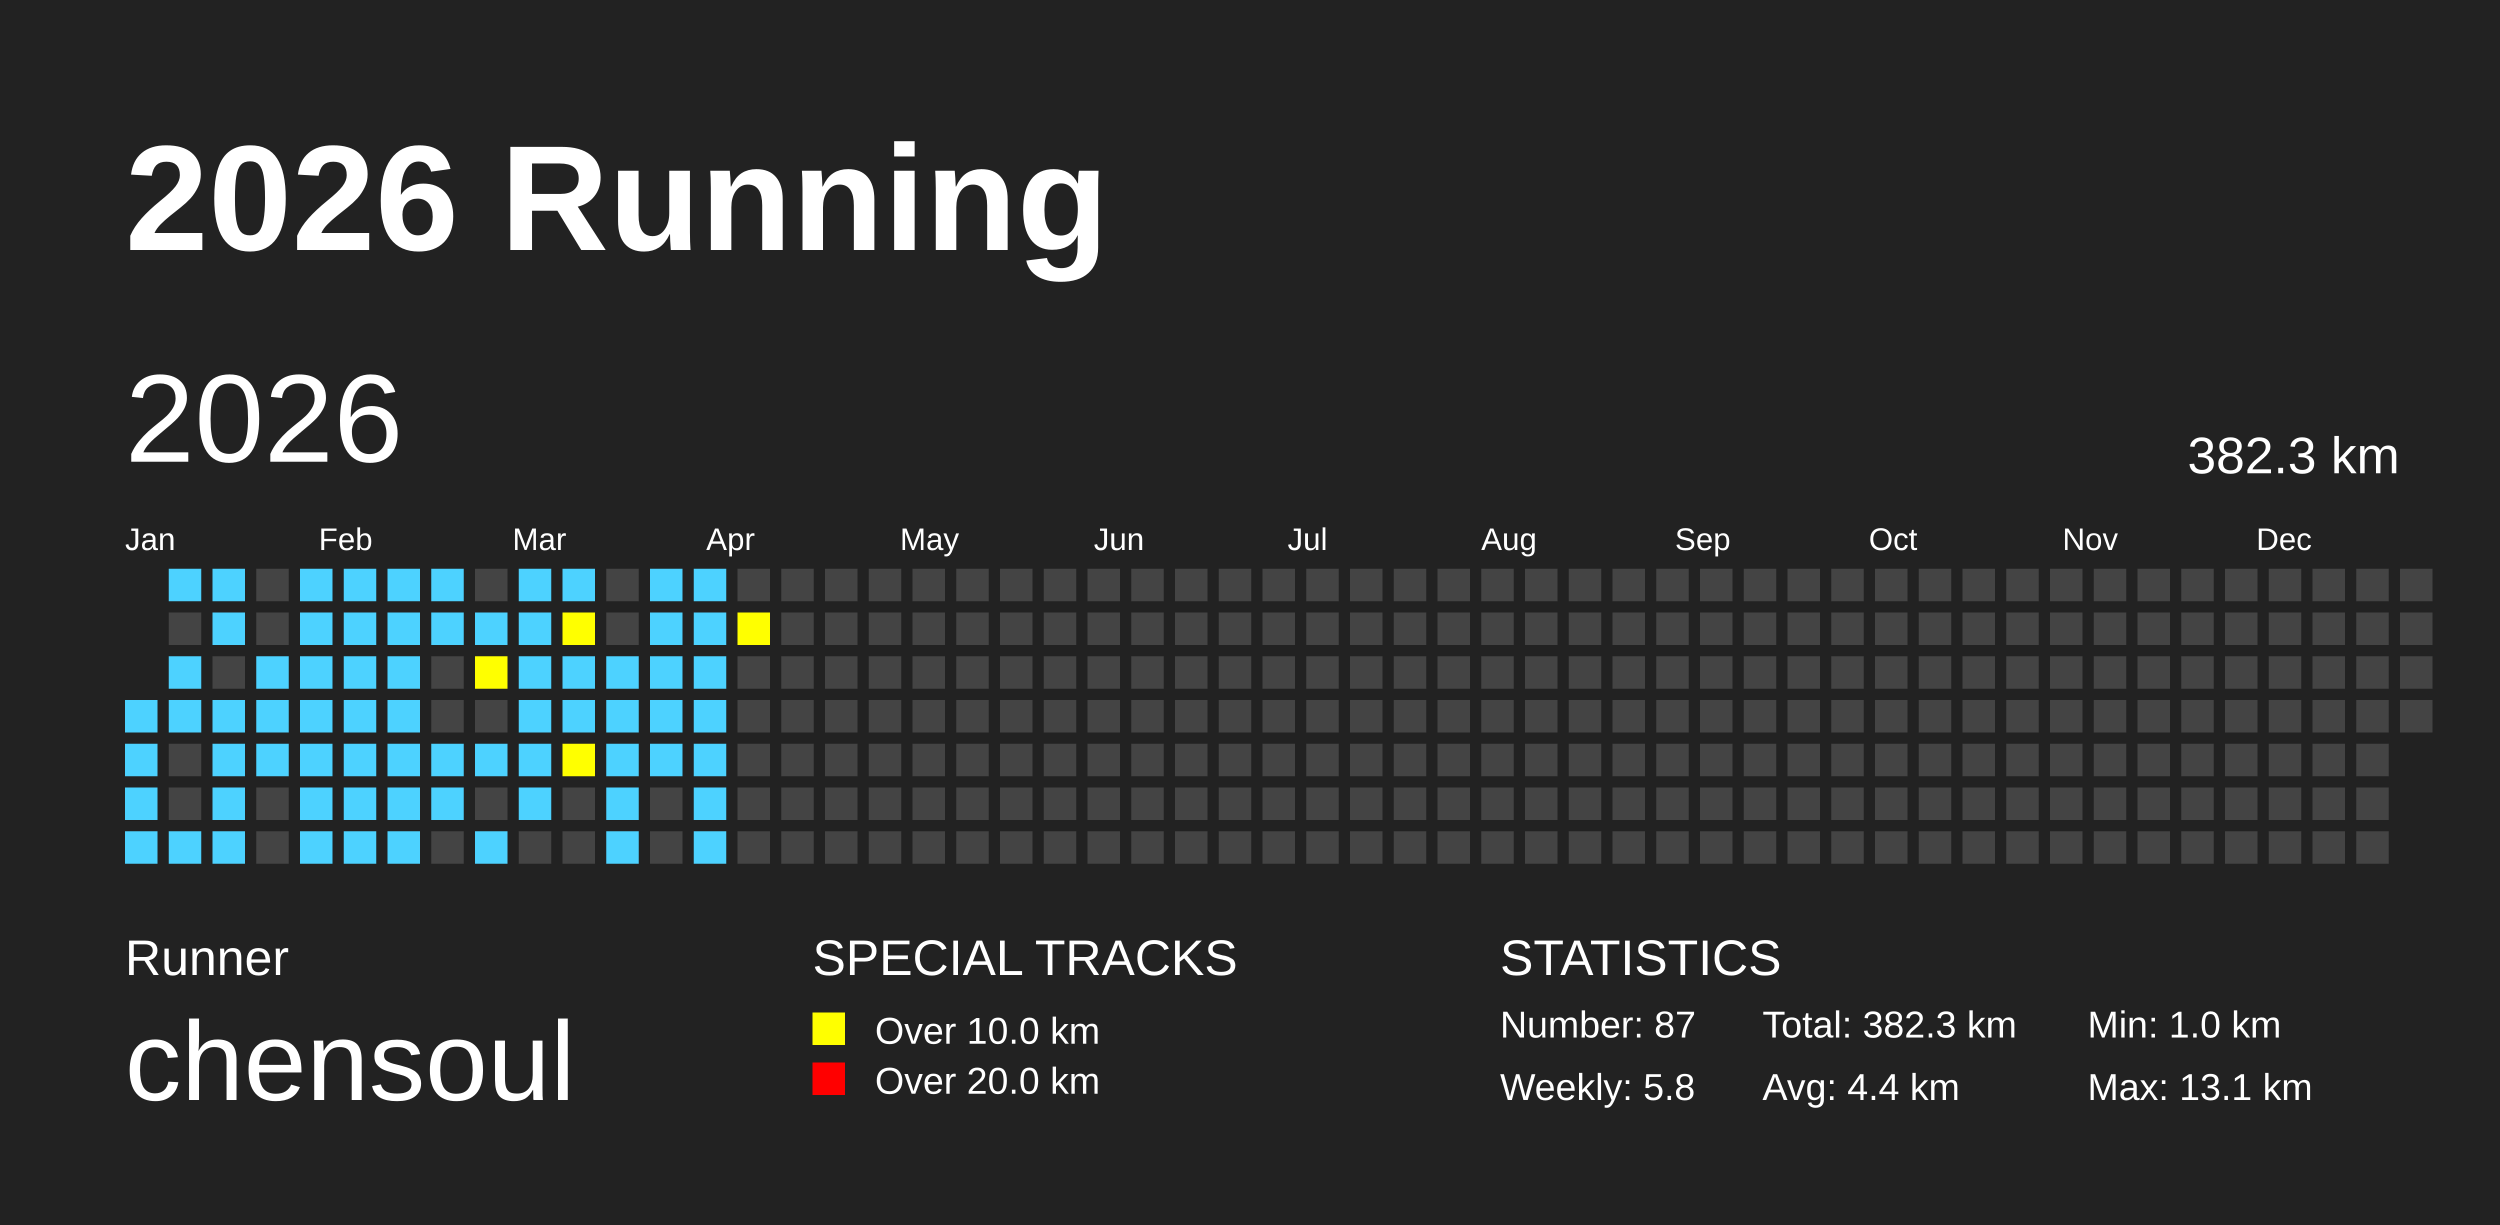
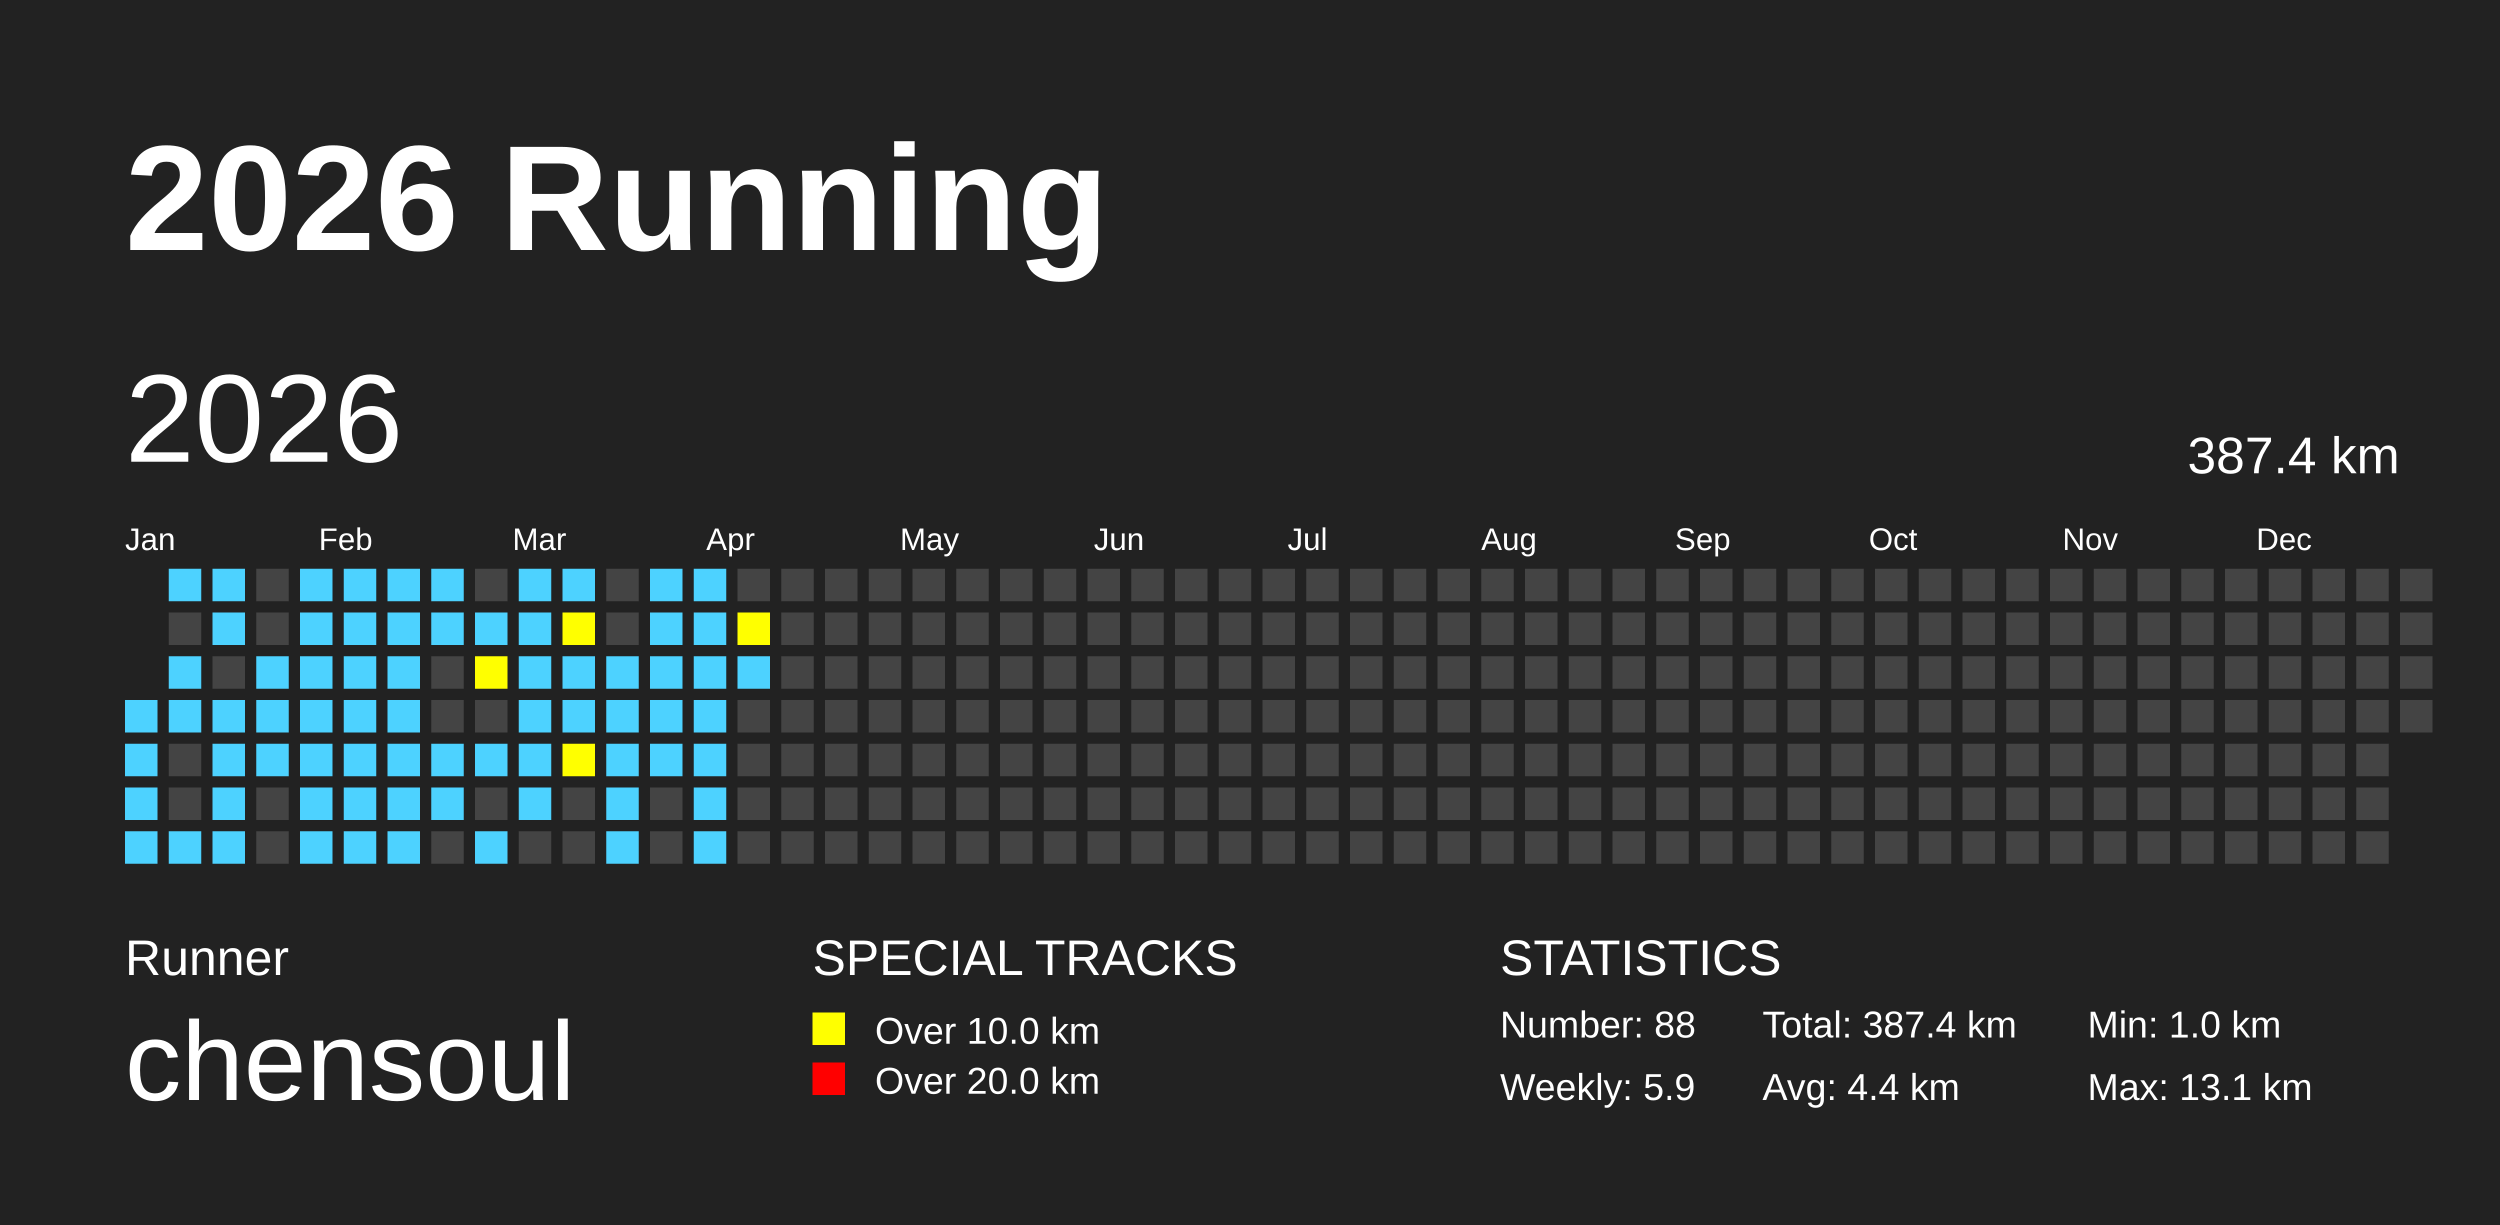
<svg xmlns="http://www.w3.org/2000/svg" baseProfile="full" height="98mm" version="1.1" viewBox="0,0,200,98" width="200mm">
  <defs />
  <rect fill="#222222" height="98" width="200" x="0" y="0" />
  <text fill="#FFFFFF" style="font-size:12px; font-family:Arial; font-weight:bold;" x="10" y="20">2026 Running</text>
  <text fill="#FFFFFF" style="font-size:4px; font-family:Arial" x="10" y="78">Runner</text>
  <text fill="#FFFFFF" style="font-size:9px; font-family:Arial" x="10" y="88">chensoul</text>
  <text fill="#FFFFFF" style="font-size:4px; font-family:Arial" x="65" y="78">SPECIAL TRACKS</text>
  <rect fill="yellow" height="2.6" width="2.6" x="65" y="81" />
  <text fill="#FFFFFF" style="font-size:3px; font-family:Arial" x="70" y="83.5">Over 10.0 km</text>
  <rect fill="red" height="2.6" width="2.6" x="65" y="85" />
  <text fill="#FFFFFF" style="font-size:3px; font-family:Arial" x="70" y="87.5">Over 20.0 km</text>
  <text fill="#FFFFFF" style="font-size:4px; font-family:Arial" x="120" y="78">STATISTICS</text>
-   <text fill="#FFFFFF" style="font-size:3px; font-family:Arial" x="120" y="83">Number: 87</text>
-   <text fill="#FFFFFF" style="font-size:3px; font-family:Arial" x="120" y="88">Weekly: 5.8</text>
-   <text fill="#FFFFFF" style="font-size:3px; font-family:Arial" x="141" y="83">Total: 382.3 km</text>
+   <text fill="#FFFFFF" style="font-size:3px; font-family:Arial" x="120" y="83">Number: 88</text>
+   <text fill="#FFFFFF" style="font-size:3px; font-family:Arial" x="120" y="88">Weekly: 5.9</text>
+   <text fill="#FFFFFF" style="font-size:3px; font-family:Arial" x="141" y="83">Total: 387.4 km</text>
  <text fill="#FFFFFF" style="font-size:3px; font-family:Arial" x="141" y="88">Avg: 4.4 km</text>
  <text fill="#FFFFFF" style="font-size:3px; font-family:Arial" x="167" y="83">Min: 1.0 km</text>
  <text fill="#FFFFFF" style="font-size:3px; font-family:Arial" x="167" y="88">Max: 13.1 km</text>
  <text dominant-baseline="hanging" fill="#FFFFFF" style="font-size:10.0px; font-family:Arial;" x="10" y="30">2026</text>
-   <text dominant-baseline="hanging" fill="#FFFFFF" style="font-size:4.125px; font-family:Arial;" x="175" y="35">382.3 km</text>
+   <text dominant-baseline="hanging" fill="#FFFFFF" style="font-size:4.125px; font-family:Arial;" x="175" y="35">387.4 km</text>
  <text fill="#FFFFFF" style="font-size:2.5px; font-family:Arial" x="10.0" y="44">Jan</text>
  <text fill="#FFFFFF" style="font-size:2.5px; font-family:Arial" x="25.5" y="44">Feb</text>
  <text fill="#FFFFFF" style="font-size:2.5px; font-family:Arial" x="41.0" y="44">Mar</text>
  <text fill="#FFFFFF" style="font-size:2.5px; font-family:Arial" x="56.5" y="44">Apr</text>
  <text fill="#FFFFFF" style="font-size:2.5px; font-family:Arial" x="72.0" y="44">May</text>
  <text fill="#FFFFFF" style="font-size:2.5px; font-family:Arial" x="87.5" y="44">Jun</text>
  <text fill="#FFFFFF" style="font-size:2.5px; font-family:Arial" x="103.0" y="44">Jul</text>
  <text fill="#FFFFFF" style="font-size:2.5px; font-family:Arial" x="118.5" y="44">Aug</text>
  <text fill="#FFFFFF" style="font-size:2.5px; font-family:Arial" x="134.0" y="44">Sep</text>
  <text fill="#FFFFFF" style="font-size:2.5px; font-family:Arial" x="149.5" y="44">Oct</text>
  <text fill="#FFFFFF" style="font-size:2.5px; font-family:Arial" x="165.0" y="44">Nov</text>
  <text fill="#FFFFFF" style="font-size:2.5px; font-family:Arial" x="180.5" y="44">Dec</text>
  <rect fill="#4DD2FF" height="2.6" width="2.6" x="10.0" y="56.0" />
  <rect fill="#4DD2FF" height="2.6" width="2.6" x="10.0" y="59.5" />
  <rect fill="#4DD2FF" height="2.6" width="2.6" x="10.0" y="63.0" />
  <rect fill="#4DD2FF" height="2.6" width="2.6" x="10.0" y="66.5" />
  <rect fill="#4DD2FF" height="2.6" width="2.6" x="13.5" y="45.5" />
  <rect fill="#444444" height="2.6" width="2.6" x="13.5" y="49.0" />
  <rect fill="#4DD2FF" height="2.6" width="2.6" x="13.5" y="52.5" />
  <rect fill="#4DD2FF" height="2.6" width="2.6" x="13.5" y="56.0" />
  <rect fill="#444444" height="2.6" width="2.6" x="13.5" y="59.5" />
  <rect fill="#444444" height="2.6" width="2.6" x="13.5" y="63.0" />
  <rect fill="#4DD2FF" height="2.6" width="2.6" x="13.5" y="66.5" />
  <rect fill="#4DD2FF" height="2.6" width="2.6" x="17.0" y="45.5" />
  <rect fill="#4DD2FF" height="2.6" width="2.6" x="17.0" y="49.0" />
  <rect fill="#444444" height="2.6" width="2.6" x="17.0" y="52.5" />
  <rect fill="#4DD2FF" height="2.6" width="2.6" x="17.0" y="56.0" />
  <rect fill="#4DD2FF" height="2.6" width="2.6" x="17.0" y="59.5" />
  <rect fill="#4DD2FF" height="2.6" width="2.6" x="17.0" y="63.0" />
  <rect fill="#4DD2FF" height="2.6" width="2.6" x="17.0" y="66.5" />
  <rect fill="#444444" height="2.6" width="2.6" x="20.5" y="45.5" />
  <rect fill="#444444" height="2.6" width="2.6" x="20.5" y="49.0" />
  <rect fill="#4DD2FF" height="2.6" width="2.6" x="20.5" y="52.5" />
  <rect fill="#4DD2FF" height="2.6" width="2.6" x="20.5" y="56.0" />
  <rect fill="#4DD2FF" height="2.6" width="2.6" x="20.5" y="59.5" />
  <rect fill="#444444" height="2.6" width="2.6" x="20.5" y="63.0" />
  <rect fill="#444444" height="2.6" width="2.6" x="20.5" y="66.5" />
  <rect fill="#4DD2FF" height="2.6" width="2.6" x="24.0" y="45.5" />
  <rect fill="#4DD2FF" height="2.6" width="2.6" x="24.0" y="49.0" />
  <rect fill="#4DD2FF" height="2.6" width="2.6" x="24.0" y="52.5" />
  <rect fill="#4DD2FF" height="2.6" width="2.6" x="24.0" y="56.0" />
  <rect fill="#4DD2FF" height="2.6" width="2.6" x="24.0" y="59.5" />
  <rect fill="#4DD2FF" height="2.6" width="2.6" x="24.0" y="63.0" />
  <rect fill="#4DD2FF" height="2.6" width="2.6" x="24.0" y="66.5" />
  <rect fill="#4DD2FF" height="2.6" width="2.6" x="27.5" y="45.5" />
  <rect fill="#4DD2FF" height="2.6" width="2.6" x="27.5" y="49.0" />
  <rect fill="#4DD2FF" height="2.6" width="2.6" x="27.5" y="52.5" />
  <rect fill="#4DD2FF" height="2.6" width="2.6" x="27.5" y="56.0" />
  <rect fill="#4DD2FF" height="2.6" width="2.6" x="27.5" y="59.5" />
  <rect fill="#4DD2FF" height="2.6" width="2.6" x="27.5" y="63.0" />
  <rect fill="#4DD2FF" height="2.6" width="2.6" x="27.5" y="66.5" />
  <rect fill="#4DD2FF" height="2.6" width="2.6" x="31.0" y="45.5" />
  <rect fill="#4DD2FF" height="2.6" width="2.6" x="31.0" y="49.0" />
  <rect fill="#4DD2FF" height="2.6" width="2.6" x="31.0" y="52.5" />
  <rect fill="#4DD2FF" height="2.6" width="2.6" x="31.0" y="56.0" />
  <rect fill="#4DD2FF" height="2.6" width="2.6" x="31.0" y="59.5" />
  <rect fill="#4DD2FF" height="2.6" width="2.6" x="31.0" y="63.0" />
  <rect fill="#4DD2FF" height="2.6" width="2.6" x="31.0" y="66.5" />
  <rect fill="#4DD2FF" height="2.6" width="2.6" x="34.5" y="45.5" />
  <rect fill="#4DD2FF" height="2.6" width="2.6" x="34.5" y="49.0" />
  <rect fill="#444444" height="2.6" width="2.6" x="34.5" y="52.5" />
  <rect fill="#444444" height="2.6" width="2.6" x="34.5" y="56.0" />
  <rect fill="#4DD2FF" height="2.6" width="2.6" x="34.5" y="59.5" />
  <rect fill="#4DD2FF" height="2.6" width="2.6" x="34.5" y="63.0" />
  <rect fill="#444444" height="2.6" width="2.6" x="34.5" y="66.5" />
  <rect fill="#444444" height="2.6" width="2.6" x="38.0" y="45.5" />
  <rect fill="#4DD2FF" height="2.6" width="2.6" x="38.0" y="49.0" />
  <rect fill="yellow" height="2.6" width="2.6" x="38.0" y="52.5" />
  <rect fill="#444444" height="2.6" width="2.6" x="38.0" y="56.0" />
  <rect fill="#4DD2FF" height="2.6" width="2.6" x="38.0" y="59.5" />
  <rect fill="#444444" height="2.6" width="2.6" x="38.0" y="63.0" />
  <rect fill="#4DD2FF" height="2.6" width="2.6" x="38.0" y="66.5" />
  <rect fill="#4DD2FF" height="2.6" width="2.6" x="41.5" y="45.5" />
  <rect fill="#4DD2FF" height="2.6" width="2.6" x="41.5" y="49.0" />
  <rect fill="#4DD2FF" height="2.6" width="2.6" x="41.5" y="52.5" />
  <rect fill="#4DD2FF" height="2.6" width="2.6" x="41.5" y="56.0" />
  <rect fill="#4DD2FF" height="2.6" width="2.6" x="41.5" y="59.5" />
  <rect fill="#4DD2FF" height="2.6" width="2.6" x="41.5" y="63.0" />
  <rect fill="#444444" height="2.6" width="2.6" x="41.5" y="66.5" />
  <rect fill="#4DD2FF" height="2.6" width="2.6" x="45.0" y="45.5" />
  <rect fill="yellow" height="2.6" width="2.6" x="45.0" y="49.0" />
  <rect fill="#4DD2FF" height="2.6" width="2.6" x="45.0" y="52.5" />
  <rect fill="#4DD2FF" height="2.6" width="2.6" x="45.0" y="56.0" />
  <rect fill="yellow" height="2.6" width="2.6" x="45.0" y="59.5" />
  <rect fill="#444444" height="2.6" width="2.6" x="45.0" y="63.0" />
  <rect fill="#444444" height="2.6" width="2.6" x="45.0" y="66.5" />
  <rect fill="#444444" height="2.6" width="2.6" x="48.5" y="45.5" />
  <rect fill="#444444" height="2.6" width="2.6" x="48.5" y="49.0" />
  <rect fill="#4DD2FF" height="2.6" width="2.6" x="48.5" y="52.5" />
  <rect fill="#4DD2FF" height="2.6" width="2.6" x="48.5" y="56.0" />
  <rect fill="#4DD2FF" height="2.6" width="2.6" x="48.5" y="59.5" />
  <rect fill="#4DD2FF" height="2.6" width="2.6" x="48.5" y="63.0" />
  <rect fill="#4DD2FF" height="2.6" width="2.6" x="48.5" y="66.5" />
  <rect fill="#4DD2FF" height="2.6" width="2.6" x="52.0" y="45.5" />
  <rect fill="#4DD2FF" height="2.6" width="2.6" x="52.0" y="49.0" />
  <rect fill="#4DD2FF" height="2.6" width="2.6" x="52.0" y="52.5" />
  <rect fill="#4DD2FF" height="2.6" width="2.6" x="52.0" y="56.0" />
  <rect fill="#4DD2FF" height="2.6" width="2.6" x="52.0" y="59.5" />
  <rect fill="#444444" height="2.6" width="2.6" x="52.0" y="63.0" />
  <rect fill="#444444" height="2.6" width="2.6" x="52.0" y="66.5" />
  <rect fill="#4DD2FF" height="2.6" width="2.6" x="55.5" y="45.5" />
  <rect fill="#4DD2FF" height="2.6" width="2.6" x="55.5" y="49.0" />
  <rect fill="#4DD2FF" height="2.6" width="2.6" x="55.5" y="52.5" />
  <rect fill="#4DD2FF" height="2.6" width="2.6" x="55.5" y="56.0" />
  <rect fill="#4DD2FF" height="2.6" width="2.6" x="55.5" y="59.5" />
  <rect fill="#4DD2FF" height="2.6" width="2.6" x="55.5" y="63.0" />
  <rect fill="#4DD2FF" height="2.6" width="2.6" x="55.5" y="66.5" />
  <rect fill="#444444" height="2.6" width="2.6" x="59.0" y="45.5" />
  <rect fill="yellow" height="2.6" width="2.6" x="59.0" y="49.0" />
-   <rect fill="#444444" height="2.6" width="2.6" x="59.0" y="52.5" />
+   <rect fill="#4DD2FF" height="2.6" width="2.6" x="59.0" y="52.5" />
  <rect fill="#444444" height="2.6" width="2.6" x="59.0" y="56.0" />
  <rect fill="#444444" height="2.6" width="2.6" x="59.0" y="59.5" />
  <rect fill="#444444" height="2.6" width="2.6" x="59.0" y="63.0" />
  <rect fill="#444444" height="2.6" width="2.6" x="59.0" y="66.5" />
  <rect fill="#444444" height="2.6" width="2.6" x="62.5" y="45.5" />
  <rect fill="#444444" height="2.6" width="2.6" x="62.5" y="49.0" />
  <rect fill="#444444" height="2.6" width="2.6" x="62.5" y="52.5" />
  <rect fill="#444444" height="2.6" width="2.6" x="62.5" y="56.0" />
  <rect fill="#444444" height="2.6" width="2.6" x="62.5" y="59.5" />
  <rect fill="#444444" height="2.6" width="2.6" x="62.5" y="63.0" />
  <rect fill="#444444" height="2.6" width="2.6" x="62.5" y="66.5" />
  <rect fill="#444444" height="2.6" width="2.6" x="66.0" y="45.5" />
  <rect fill="#444444" height="2.6" width="2.6" x="66.0" y="49.0" />
  <rect fill="#444444" height="2.6" width="2.6" x="66.0" y="52.5" />
  <rect fill="#444444" height="2.6" width="2.6" x="66.0" y="56.0" />
  <rect fill="#444444" height="2.6" width="2.6" x="66.0" y="59.5" />
  <rect fill="#444444" height="2.6" width="2.6" x="66.0" y="63.0" />
  <rect fill="#444444" height="2.6" width="2.6" x="66.0" y="66.5" />
  <rect fill="#444444" height="2.6" width="2.6" x="69.5" y="45.5" />
  <rect fill="#444444" height="2.6" width="2.6" x="69.5" y="49.0" />
  <rect fill="#444444" height="2.6" width="2.6" x="69.5" y="52.5" />
  <rect fill="#444444" height="2.6" width="2.6" x="69.5" y="56.0" />
  <rect fill="#444444" height="2.6" width="2.6" x="69.5" y="59.5" />
  <rect fill="#444444" height="2.6" width="2.6" x="69.5" y="63.0" />
  <rect fill="#444444" height="2.6" width="2.6" x="69.5" y="66.5" />
  <rect fill="#444444" height="2.6" width="2.6" x="73.0" y="45.5" />
  <rect fill="#444444" height="2.6" width="2.6" x="73.0" y="49.0" />
  <rect fill="#444444" height="2.6" width="2.6" x="73.0" y="52.5" />
  <rect fill="#444444" height="2.6" width="2.6" x="73.0" y="56.0" />
  <rect fill="#444444" height="2.6" width="2.6" x="73.0" y="59.5" />
  <rect fill="#444444" height="2.6" width="2.6" x="73.0" y="63.0" />
  <rect fill="#444444" height="2.6" width="2.6" x="73.0" y="66.5" />
  <rect fill="#444444" height="2.6" width="2.6" x="76.5" y="45.5" />
  <rect fill="#444444" height="2.6" width="2.6" x="76.5" y="49.0" />
  <rect fill="#444444" height="2.6" width="2.6" x="76.5" y="52.5" />
  <rect fill="#444444" height="2.6" width="2.6" x="76.5" y="56.0" />
  <rect fill="#444444" height="2.6" width="2.6" x="76.5" y="59.5" />
  <rect fill="#444444" height="2.6" width="2.6" x="76.5" y="63.0" />
  <rect fill="#444444" height="2.6" width="2.6" x="76.5" y="66.5" />
  <rect fill="#444444" height="2.6" width="2.6" x="80.0" y="45.5" />
  <rect fill="#444444" height="2.6" width="2.6" x="80.0" y="49.0" />
  <rect fill="#444444" height="2.6" width="2.6" x="80.0" y="52.5" />
  <rect fill="#444444" height="2.6" width="2.6" x="80.0" y="56.0" />
  <rect fill="#444444" height="2.6" width="2.6" x="80.0" y="59.5" />
  <rect fill="#444444" height="2.6" width="2.6" x="80.0" y="63.0" />
  <rect fill="#444444" height="2.6" width="2.6" x="80.0" y="66.5" />
  <rect fill="#444444" height="2.6" width="2.6" x="83.5" y="45.5" />
  <rect fill="#444444" height="2.6" width="2.6" x="83.5" y="49.0" />
  <rect fill="#444444" height="2.6" width="2.6" x="83.5" y="52.5" />
  <rect fill="#444444" height="2.6" width="2.6" x="83.5" y="56.0" />
  <rect fill="#444444" height="2.6" width="2.6" x="83.5" y="59.5" />
  <rect fill="#444444" height="2.6" width="2.6" x="83.5" y="63.0" />
  <rect fill="#444444" height="2.6" width="2.6" x="83.5" y="66.5" />
  <rect fill="#444444" height="2.6" width="2.6" x="87.0" y="45.5" />
  <rect fill="#444444" height="2.6" width="2.6" x="87.0" y="49.0" />
  <rect fill="#444444" height="2.6" width="2.6" x="87.0" y="52.5" />
  <rect fill="#444444" height="2.6" width="2.6" x="87.0" y="56.0" />
  <rect fill="#444444" height="2.6" width="2.6" x="87.0" y="59.5" />
  <rect fill="#444444" height="2.6" width="2.6" x="87.0" y="63.0" />
  <rect fill="#444444" height="2.6" width="2.6" x="87.0" y="66.5" />
  <rect fill="#444444" height="2.6" width="2.6" x="90.5" y="45.5" />
  <rect fill="#444444" height="2.6" width="2.6" x="90.5" y="49.0" />
  <rect fill="#444444" height="2.6" width="2.6" x="90.5" y="52.5" />
  <rect fill="#444444" height="2.6" width="2.6" x="90.5" y="56.0" />
  <rect fill="#444444" height="2.6" width="2.6" x="90.5" y="59.5" />
  <rect fill="#444444" height="2.6" width="2.6" x="90.5" y="63.0" />
  <rect fill="#444444" height="2.6" width="2.6" x="90.5" y="66.5" />
  <rect fill="#444444" height="2.6" width="2.6" x="94.0" y="45.5" />
  <rect fill="#444444" height="2.6" width="2.6" x="94.0" y="49.0" />
  <rect fill="#444444" height="2.6" width="2.6" x="94.0" y="52.5" />
  <rect fill="#444444" height="2.6" width="2.6" x="94.0" y="56.0" />
  <rect fill="#444444" height="2.6" width="2.6" x="94.0" y="59.5" />
  <rect fill="#444444" height="2.6" width="2.6" x="94.0" y="63.0" />
  <rect fill="#444444" height="2.6" width="2.6" x="94.0" y="66.5" />
  <rect fill="#444444" height="2.6" width="2.6" x="97.5" y="45.5" />
  <rect fill="#444444" height="2.6" width="2.6" x="97.5" y="49.0" />
  <rect fill="#444444" height="2.6" width="2.6" x="97.5" y="52.5" />
  <rect fill="#444444" height="2.6" width="2.6" x="97.5" y="56.0" />
  <rect fill="#444444" height="2.6" width="2.6" x="97.5" y="59.5" />
  <rect fill="#444444" height="2.6" width="2.6" x="97.5" y="63.0" />
  <rect fill="#444444" height="2.6" width="2.6" x="97.5" y="66.5" />
  <rect fill="#444444" height="2.6" width="2.6" x="101.0" y="45.5" />
  <rect fill="#444444" height="2.6" width="2.6" x="101.0" y="49.0" />
  <rect fill="#444444" height="2.6" width="2.6" x="101.0" y="52.5" />
  <rect fill="#444444" height="2.6" width="2.6" x="101.0" y="56.0" />
  <rect fill="#444444" height="2.6" width="2.6" x="101.0" y="59.5" />
  <rect fill="#444444" height="2.6" width="2.6" x="101.0" y="63.0" />
  <rect fill="#444444" height="2.6" width="2.6" x="101.0" y="66.5" />
  <rect fill="#444444" height="2.6" width="2.6" x="104.5" y="45.5" />
  <rect fill="#444444" height="2.6" width="2.6" x="104.5" y="49.0" />
  <rect fill="#444444" height="2.6" width="2.6" x="104.5" y="52.5" />
  <rect fill="#444444" height="2.6" width="2.6" x="104.5" y="56.0" />
  <rect fill="#444444" height="2.6" width="2.6" x="104.5" y="59.5" />
  <rect fill="#444444" height="2.6" width="2.6" x="104.5" y="63.0" />
  <rect fill="#444444" height="2.6" width="2.6" x="104.5" y="66.5" />
  <rect fill="#444444" height="2.6" width="2.6" x="108.0" y="45.5" />
  <rect fill="#444444" height="2.6" width="2.6" x="108.0" y="49.0" />
  <rect fill="#444444" height="2.6" width="2.6" x="108.0" y="52.5" />
  <rect fill="#444444" height="2.6" width="2.6" x="108.0" y="56.0" />
  <rect fill="#444444" height="2.6" width="2.6" x="108.0" y="59.5" />
  <rect fill="#444444" height="2.6" width="2.6" x="108.0" y="63.0" />
  <rect fill="#444444" height="2.6" width="2.6" x="108.0" y="66.5" />
  <rect fill="#444444" height="2.6" width="2.6" x="111.5" y="45.5" />
  <rect fill="#444444" height="2.6" width="2.6" x="111.5" y="49.0" />
  <rect fill="#444444" height="2.6" width="2.6" x="111.5" y="52.5" />
  <rect fill="#444444" height="2.6" width="2.6" x="111.5" y="56.0" />
  <rect fill="#444444" height="2.6" width="2.6" x="111.5" y="59.5" />
  <rect fill="#444444" height="2.6" width="2.6" x="111.5" y="63.0" />
  <rect fill="#444444" height="2.6" width="2.6" x="111.5" y="66.5" />
  <rect fill="#444444" height="2.6" width="2.6" x="115.0" y="45.5" />
  <rect fill="#444444" height="2.6" width="2.6" x="115.0" y="49.0" />
  <rect fill="#444444" height="2.6" width="2.6" x="115.0" y="52.5" />
  <rect fill="#444444" height="2.6" width="2.6" x="115.0" y="56.0" />
  <rect fill="#444444" height="2.6" width="2.6" x="115.0" y="59.5" />
  <rect fill="#444444" height="2.6" width="2.6" x="115.0" y="63.0" />
  <rect fill="#444444" height="2.6" width="2.6" x="115.0" y="66.5" />
  <rect fill="#444444" height="2.6" width="2.6" x="118.5" y="45.5" />
  <rect fill="#444444" height="2.6" width="2.6" x="118.5" y="49.0" />
  <rect fill="#444444" height="2.6" width="2.6" x="118.5" y="52.5" />
  <rect fill="#444444" height="2.6" width="2.6" x="118.5" y="56.0" />
  <rect fill="#444444" height="2.6" width="2.6" x="118.5" y="59.5" />
  <rect fill="#444444" height="2.6" width="2.6" x="118.5" y="63.0" />
  <rect fill="#444444" height="2.6" width="2.6" x="118.5" y="66.5" />
  <rect fill="#444444" height="2.6" width="2.6" x="122.0" y="45.5" />
  <rect fill="#444444" height="2.6" width="2.6" x="122.0" y="49.0" />
  <rect fill="#444444" height="2.6" width="2.6" x="122.0" y="52.5" />
  <rect fill="#444444" height="2.6" width="2.6" x="122.0" y="56.0" />
  <rect fill="#444444" height="2.6" width="2.6" x="122.0" y="59.5" />
  <rect fill="#444444" height="2.6" width="2.6" x="122.0" y="63.0" />
  <rect fill="#444444" height="2.6" width="2.6" x="122.0" y="66.5" />
  <rect fill="#444444" height="2.6" width="2.6" x="125.5" y="45.5" />
  <rect fill="#444444" height="2.6" width="2.6" x="125.5" y="49.0" />
  <rect fill="#444444" height="2.6" width="2.6" x="125.5" y="52.5" />
  <rect fill="#444444" height="2.6" width="2.6" x="125.5" y="56.0" />
  <rect fill="#444444" height="2.6" width="2.6" x="125.5" y="59.5" />
  <rect fill="#444444" height="2.6" width="2.6" x="125.5" y="63.0" />
  <rect fill="#444444" height="2.6" width="2.6" x="125.5" y="66.5" />
  <rect fill="#444444" height="2.6" width="2.6" x="129.0" y="45.5" />
  <rect fill="#444444" height="2.6" width="2.6" x="129.0" y="49.0" />
  <rect fill="#444444" height="2.6" width="2.6" x="129.0" y="52.5" />
  <rect fill="#444444" height="2.6" width="2.6" x="129.0" y="56.0" />
  <rect fill="#444444" height="2.6" width="2.6" x="129.0" y="59.5" />
  <rect fill="#444444" height="2.6" width="2.6" x="129.0" y="63.0" />
  <rect fill="#444444" height="2.6" width="2.6" x="129.0" y="66.5" />
  <rect fill="#444444" height="2.6" width="2.6" x="132.5" y="45.5" />
  <rect fill="#444444" height="2.6" width="2.6" x="132.5" y="49.0" />
  <rect fill="#444444" height="2.6" width="2.6" x="132.5" y="52.5" />
  <rect fill="#444444" height="2.6" width="2.6" x="132.5" y="56.0" />
  <rect fill="#444444" height="2.6" width="2.6" x="132.5" y="59.5" />
  <rect fill="#444444" height="2.6" width="2.6" x="132.5" y="63.0" />
  <rect fill="#444444" height="2.6" width="2.6" x="132.5" y="66.5" />
  <rect fill="#444444" height="2.6" width="2.6" x="136.0" y="45.5" />
  <rect fill="#444444" height="2.6" width="2.6" x="136.0" y="49.0" />
  <rect fill="#444444" height="2.6" width="2.6" x="136.0" y="52.5" />
  <rect fill="#444444" height="2.6" width="2.6" x="136.0" y="56.0" />
  <rect fill="#444444" height="2.6" width="2.6" x="136.0" y="59.5" />
  <rect fill="#444444" height="2.6" width="2.6" x="136.0" y="63.0" />
  <rect fill="#444444" height="2.6" width="2.6" x="136.0" y="66.5" />
  <rect fill="#444444" height="2.6" width="2.6" x="139.5" y="45.5" />
  <rect fill="#444444" height="2.6" width="2.6" x="139.5" y="49.0" />
  <rect fill="#444444" height="2.6" width="2.6" x="139.5" y="52.5" />
  <rect fill="#444444" height="2.6" width="2.6" x="139.5" y="56.0" />
  <rect fill="#444444" height="2.6" width="2.6" x="139.5" y="59.5" />
  <rect fill="#444444" height="2.6" width="2.6" x="139.5" y="63.0" />
  <rect fill="#444444" height="2.6" width="2.6" x="139.5" y="66.5" />
  <rect fill="#444444" height="2.6" width="2.6" x="143.0" y="45.5" />
  <rect fill="#444444" height="2.6" width="2.6" x="143.0" y="49.0" />
  <rect fill="#444444" height="2.6" width="2.6" x="143.0" y="52.5" />
  <rect fill="#444444" height="2.6" width="2.6" x="143.0" y="56.0" />
  <rect fill="#444444" height="2.6" width="2.6" x="143.0" y="59.5" />
  <rect fill="#444444" height="2.6" width="2.6" x="143.0" y="63.0" />
  <rect fill="#444444" height="2.6" width="2.6" x="143.0" y="66.5" />
  <rect fill="#444444" height="2.6" width="2.6" x="146.5" y="45.5" />
  <rect fill="#444444" height="2.6" width="2.6" x="146.5" y="49.0" />
  <rect fill="#444444" height="2.6" width="2.6" x="146.5" y="52.5" />
  <rect fill="#444444" height="2.6" width="2.6" x="146.5" y="56.0" />
  <rect fill="#444444" height="2.6" width="2.6" x="146.5" y="59.5" />
  <rect fill="#444444" height="2.6" width="2.6" x="146.5" y="63.0" />
  <rect fill="#444444" height="2.6" width="2.6" x="146.5" y="66.5" />
  <rect fill="#444444" height="2.6" width="2.6" x="150.0" y="45.5" />
  <rect fill="#444444" height="2.6" width="2.6" x="150.0" y="49.0" />
  <rect fill="#444444" height="2.6" width="2.6" x="150.0" y="52.5" />
  <rect fill="#444444" height="2.6" width="2.6" x="150.0" y="56.0" />
  <rect fill="#444444" height="2.6" width="2.6" x="150.0" y="59.5" />
  <rect fill="#444444" height="2.6" width="2.6" x="150.0" y="63.0" />
  <rect fill="#444444" height="2.6" width="2.6" x="150.0" y="66.5" />
  <rect fill="#444444" height="2.6" width="2.6" x="153.5" y="45.5" />
  <rect fill="#444444" height="2.6" width="2.6" x="153.5" y="49.0" />
  <rect fill="#444444" height="2.6" width="2.6" x="153.5" y="52.5" />
  <rect fill="#444444" height="2.6" width="2.6" x="153.5" y="56.0" />
  <rect fill="#444444" height="2.6" width="2.6" x="153.5" y="59.5" />
  <rect fill="#444444" height="2.6" width="2.6" x="153.5" y="63.0" />
  <rect fill="#444444" height="2.6" width="2.6" x="153.5" y="66.5" />
  <rect fill="#444444" height="2.6" width="2.6" x="157.0" y="45.5" />
  <rect fill="#444444" height="2.6" width="2.6" x="157.0" y="49.0" />
  <rect fill="#444444" height="2.6" width="2.6" x="157.0" y="52.5" />
  <rect fill="#444444" height="2.6" width="2.6" x="157.0" y="56.0" />
  <rect fill="#444444" height="2.6" width="2.6" x="157.0" y="59.5" />
  <rect fill="#444444" height="2.6" width="2.6" x="157.0" y="63.0" />
  <rect fill="#444444" height="2.6" width="2.6" x="157.0" y="66.5" />
  <rect fill="#444444" height="2.6" width="2.6" x="160.5" y="45.5" />
  <rect fill="#444444" height="2.6" width="2.6" x="160.5" y="49.0" />
  <rect fill="#444444" height="2.6" width="2.6" x="160.5" y="52.5" />
  <rect fill="#444444" height="2.6" width="2.6" x="160.5" y="56.0" />
  <rect fill="#444444" height="2.6" width="2.6" x="160.5" y="59.5" />
  <rect fill="#444444" height="2.6" width="2.6" x="160.5" y="63.0" />
  <rect fill="#444444" height="2.6" width="2.6" x="160.5" y="66.5" />
  <rect fill="#444444" height="2.6" width="2.6" x="164.0" y="45.5" />
  <rect fill="#444444" height="2.6" width="2.6" x="164.0" y="49.0" />
  <rect fill="#444444" height="2.6" width="2.6" x="164.0" y="52.5" />
  <rect fill="#444444" height="2.6" width="2.6" x="164.0" y="56.0" />
  <rect fill="#444444" height="2.6" width="2.6" x="164.0" y="59.5" />
  <rect fill="#444444" height="2.6" width="2.6" x="164.0" y="63.0" />
  <rect fill="#444444" height="2.6" width="2.6" x="164.0" y="66.5" />
  <rect fill="#444444" height="2.6" width="2.6" x="167.5" y="45.5" />
  <rect fill="#444444" height="2.6" width="2.6" x="167.5" y="49.0" />
  <rect fill="#444444" height="2.6" width="2.6" x="167.5" y="52.5" />
  <rect fill="#444444" height="2.6" width="2.6" x="167.5" y="56.0" />
  <rect fill="#444444" height="2.6" width="2.6" x="167.5" y="59.5" />
  <rect fill="#444444" height="2.6" width="2.6" x="167.5" y="63.0" />
  <rect fill="#444444" height="2.6" width="2.6" x="167.5" y="66.5" />
  <rect fill="#444444" height="2.6" width="2.6" x="171.0" y="45.5" />
  <rect fill="#444444" height="2.6" width="2.6" x="171.0" y="49.0" />
  <rect fill="#444444" height="2.6" width="2.6" x="171.0" y="52.5" />
  <rect fill="#444444" height="2.6" width="2.6" x="171.0" y="56.0" />
  <rect fill="#444444" height="2.6" width="2.6" x="171.0" y="59.5" />
  <rect fill="#444444" height="2.6" width="2.6" x="171.0" y="63.0" />
  <rect fill="#444444" height="2.6" width="2.6" x="171.0" y="66.5" />
  <rect fill="#444444" height="2.6" width="2.6" x="174.5" y="45.5" />
  <rect fill="#444444" height="2.6" width="2.6" x="174.5" y="49.0" />
  <rect fill="#444444" height="2.6" width="2.6" x="174.5" y="52.5" />
  <rect fill="#444444" height="2.6" width="2.6" x="174.5" y="56.0" />
  <rect fill="#444444" height="2.6" width="2.6" x="174.5" y="59.5" />
  <rect fill="#444444" height="2.6" width="2.6" x="174.5" y="63.0" />
  <rect fill="#444444" height="2.6" width="2.6" x="174.5" y="66.5" />
  <rect fill="#444444" height="2.6" width="2.6" x="178.0" y="45.5" />
  <rect fill="#444444" height="2.6" width="2.6" x="178.0" y="49.0" />
  <rect fill="#444444" height="2.6" width="2.6" x="178.0" y="52.5" />
  <rect fill="#444444" height="2.6" width="2.6" x="178.0" y="56.0" />
  <rect fill="#444444" height="2.6" width="2.6" x="178.0" y="59.5" />
  <rect fill="#444444" height="2.6" width="2.6" x="178.0" y="63.0" />
  <rect fill="#444444" height="2.6" width="2.6" x="178.0" y="66.5" />
  <rect fill="#444444" height="2.6" width="2.6" x="181.5" y="45.5" />
  <rect fill="#444444" height="2.6" width="2.6" x="181.5" y="49.0" />
  <rect fill="#444444" height="2.6" width="2.6" x="181.5" y="52.5" />
  <rect fill="#444444" height="2.6" width="2.6" x="181.5" y="56.0" />
  <rect fill="#444444" height="2.6" width="2.6" x="181.5" y="59.5" />
  <rect fill="#444444" height="2.6" width="2.6" x="181.5" y="63.0" />
  <rect fill="#444444" height="2.6" width="2.6" x="181.5" y="66.5" />
  <rect fill="#444444" height="2.6" width="2.6" x="185.0" y="45.5" />
  <rect fill="#444444" height="2.6" width="2.6" x="185.0" y="49.0" />
  <rect fill="#444444" height="2.6" width="2.6" x="185.0" y="52.5" />
  <rect fill="#444444" height="2.6" width="2.6" x="185.0" y="56.0" />
  <rect fill="#444444" height="2.6" width="2.6" x="185.0" y="59.5" />
  <rect fill="#444444" height="2.6" width="2.6" x="185.0" y="63.0" />
  <rect fill="#444444" height="2.6" width="2.6" x="185.0" y="66.5" />
  <rect fill="#444444" height="2.6" width="2.6" x="188.5" y="45.5" />
  <rect fill="#444444" height="2.6" width="2.6" x="188.5" y="49.0" />
  <rect fill="#444444" height="2.6" width="2.6" x="188.5" y="52.5" />
  <rect fill="#444444" height="2.6" width="2.6" x="188.5" y="56.0" />
  <rect fill="#444444" height="2.6" width="2.6" x="188.5" y="59.5" />
  <rect fill="#444444" height="2.6" width="2.6" x="188.5" y="63.0" />
  <rect fill="#444444" height="2.6" width="2.6" x="188.5" y="66.5" />
  <rect fill="#444444" height="2.6" width="2.6" x="192.0" y="45.5" />
  <rect fill="#444444" height="2.6" width="2.6" x="192.0" y="49.0" />
  <rect fill="#444444" height="2.6" width="2.6" x="192.0" y="52.5" />
  <rect fill="#444444" height="2.6" width="2.6" x="192.0" y="56.0" />
</svg>
